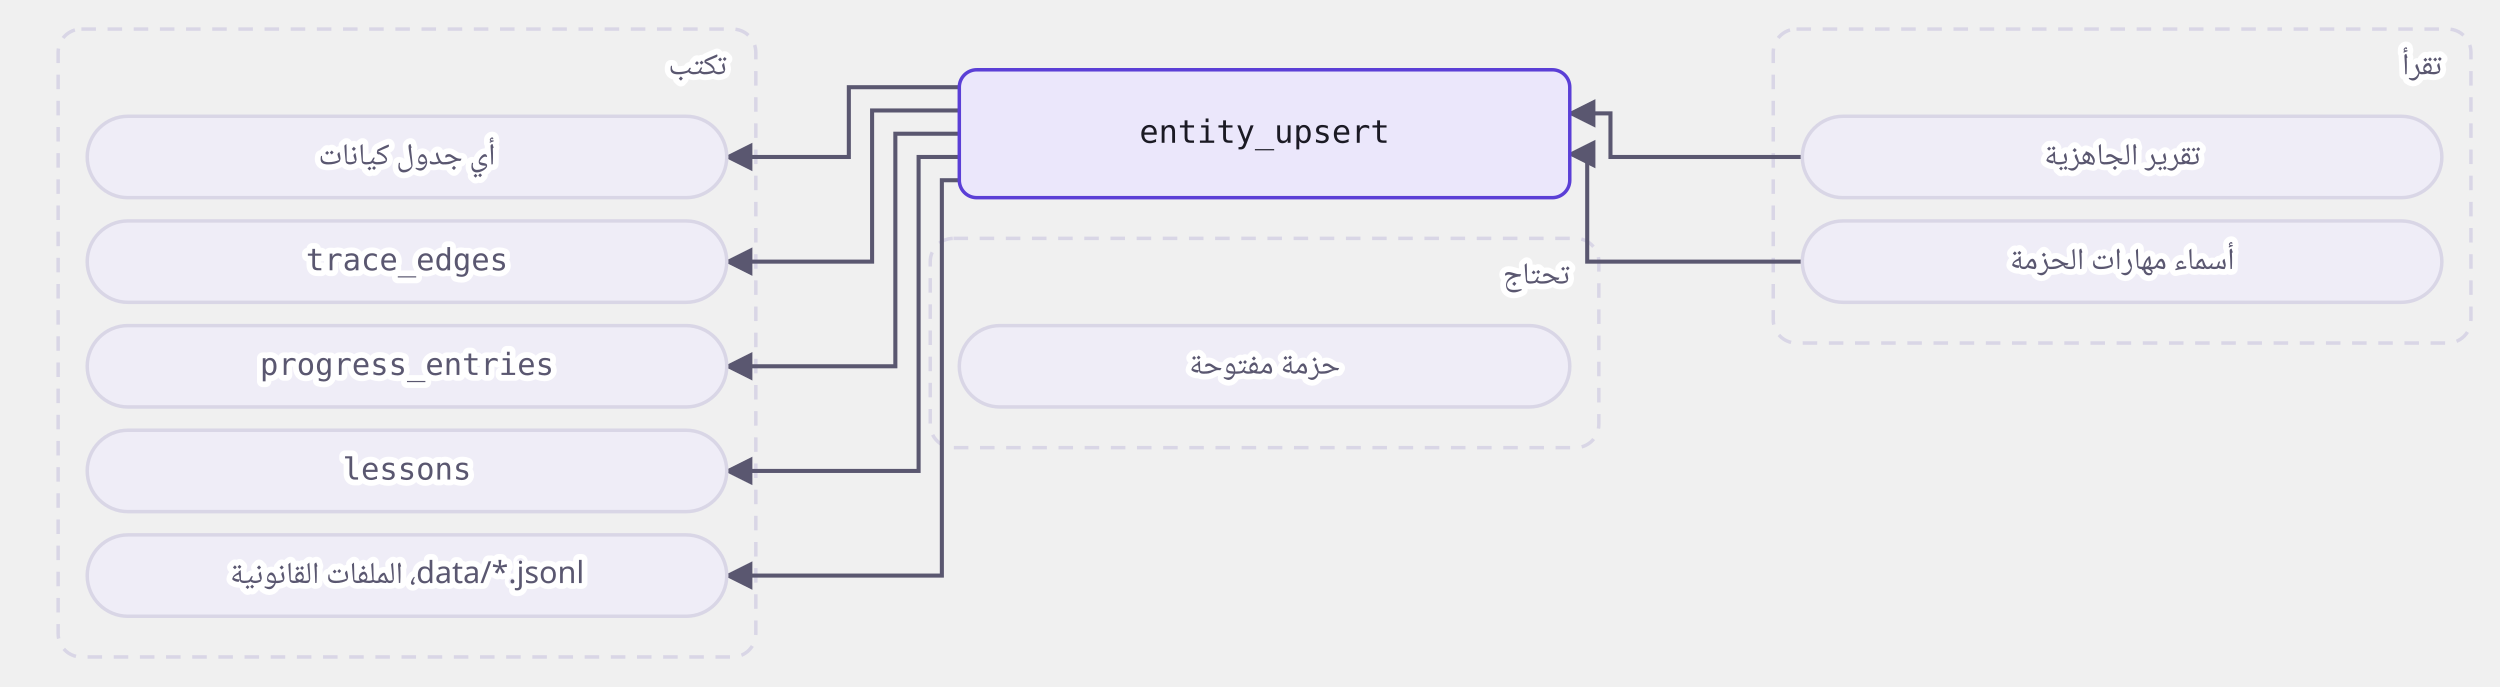
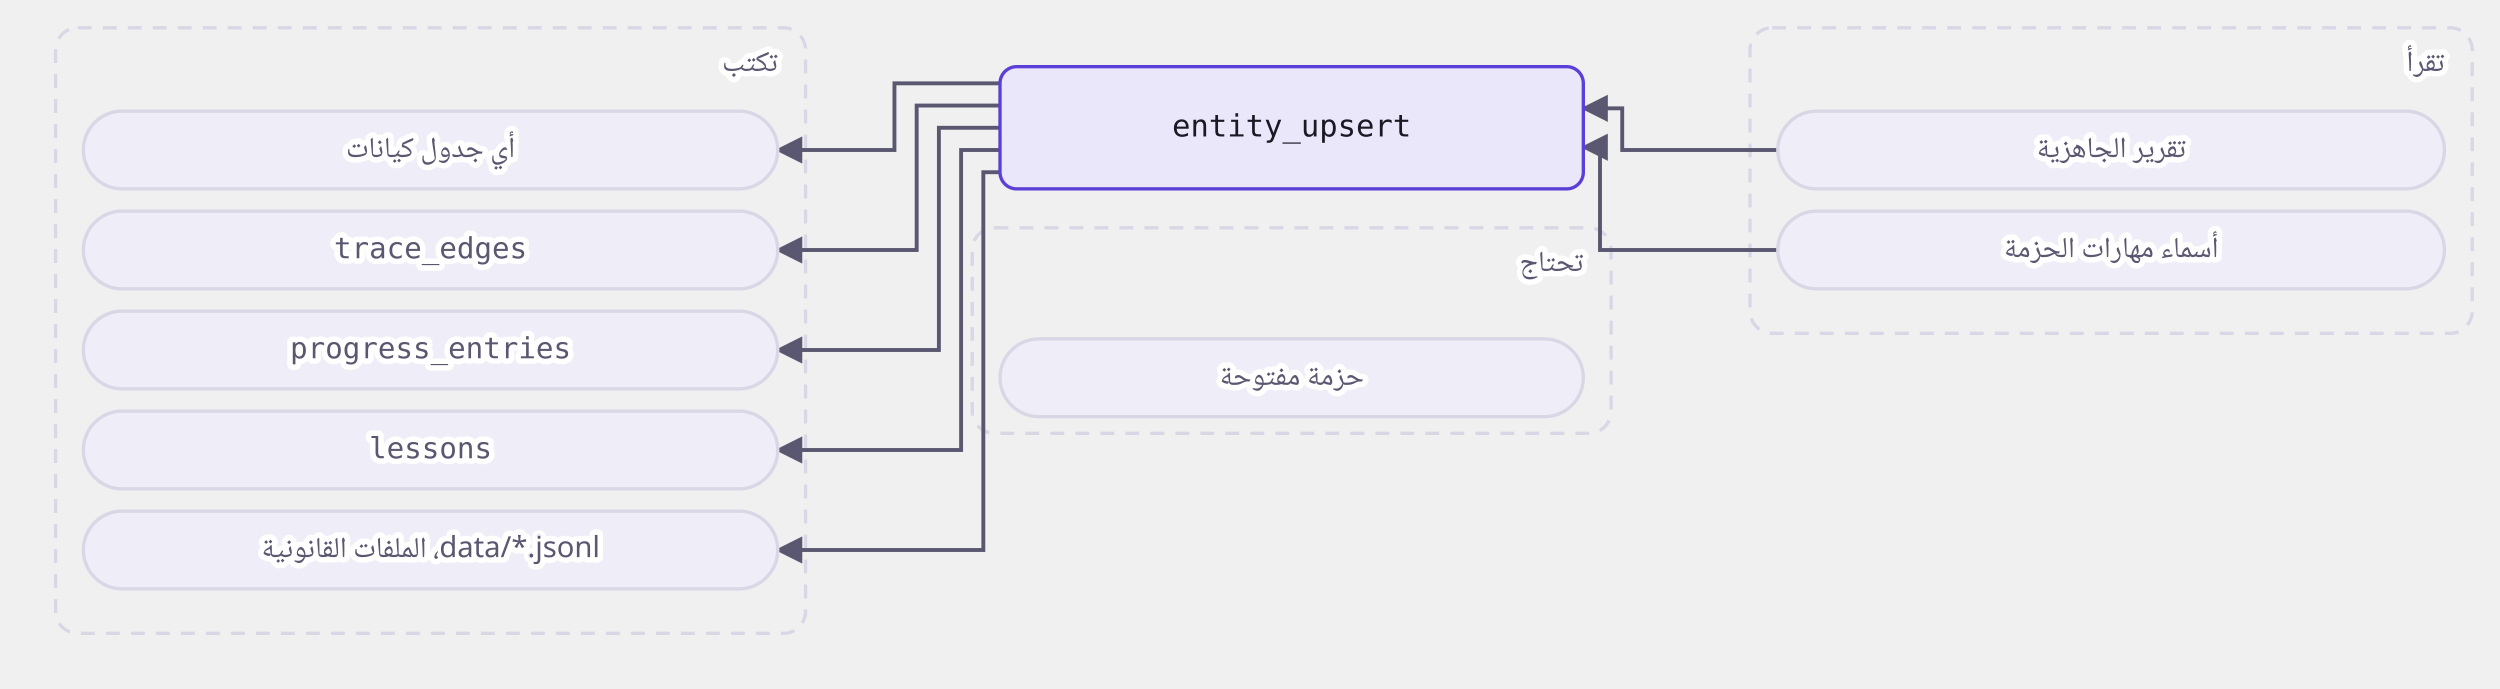
- <svg xmlns="http://www.w3.org/2000/svg" class="dia" lang="ar" viewBox="0 0 860 236" width="860" height="236" role="img" aria-label="ما تحتاجه الأداة قبل أن تعمل، وما تقرأه، وما تكتبه. كل ادّعاء مثبَّت بسطر من الخادم.">
+ <svg xmlns="http://www.w3.org/2000/svg" class="dia" lang="ar" viewBox="0 0 900 248" width="900" height="248" role="img" aria-label="ما تحتاجه الأداة قبل أن تعمل، وما تقرأه، وما تكتبه. كل ادّعاء مثبَّت بسطر من الخادم.">
  <style>svg{font-family:"Noto Naskh Arabic", "Segoe UI", Tahoma, serif;color:#1b1a24;direction:rtl}text{fill:currentColor}.box{fill:#efedf7;stroke:#d9d6e6;stroke-width:1.2}.box.acc{fill:#ebe7fb;stroke:#5b3fd6}.box.good{fill:#e0efe6;stroke:#1f8a4c}.box.bad{fill:#f8e7e7;stroke:#c23b36}.box.warn{fill:#f3ebdd;stroke:#a8700f}.box.frame{fill:none;stroke:#d9d6e6;stroke-dasharray:5 4}.frame .lbl{fill:#5a5770}.edge{fill:none;stroke:#5a5770;stroke-width:1.4}.edge.acc{stroke:#5b3fd6;stroke-width:1.8}.edge.loop{stroke-dasharray:4 3}.lbl{font-size:12px}.lbl.small{font-size:10.5px;fill:#5a5770;paint-order:stroke fill;stroke:#ffffff;stroke-width:4px;stroke-linejoin:round}.lbl.strong{font-weight:600;font-size:13px}.num{font-family:Consolas, Menlo, monospace;font-size:11px;direction:ltr;unicode-bidi:isolate}.arrow{fill:#5a5770}.arrow.acc{fill:#5b3fd6}</style>
  <defs>
    <marker id="ar-fx-entity_upsert-ar" viewBox="0 0 10 10" refX="9" refY="5" markerWidth="7" markerHeight="7" orient="auto-start-reverse">
      <path d="M0 0L10 5L0 10z" class="arrow" />
    </marker>
    <marker id="ara-fx-entity_upsert-ar" viewBox="0 0 10 10" refX="9" refY="5" markerWidth="7" markerHeight="7" orient="auto-start-reverse">
      <path d="M0 0L10 5L0 10z" class="arrow acc" />
    </marker>
  </defs>
  <g class="frame">
-     <rect class="box frame" x="610.0" y="10" width="240" height="108" rx="8" />
-     <text class="lbl small" x="840.0" y="23.0" text-anchor="start" dominant-baseline="middle">تقرأ</text>
+     <rect class="box frame" x="630.0" y="10" width="260" height="110" rx="8" />
+     <text class="lbl small" x="880.0" y="23.0" text-anchor="start" dominant-baseline="middle">تقرأ</text>
  </g>
  <g class="frame">
-     <rect class="box frame" x="20.0" y="10" width="240" height="216" rx="8" />
-     <text class="lbl small" x="250.0" y="23.0" text-anchor="start" dominant-baseline="middle">تكتب</text>
+     <rect class="box frame" x="20.0" y="10" width="270" height="218" rx="8" />
+     <text class="lbl small" x="280.0" y="23.0" text-anchor="start" dominant-baseline="middle">تكتب</text>
  </g>
  <g class="frame">
-     <rect class="box frame" x="320.0" y="82" width="230" height="72" rx="8" />
-     <text class="lbl small" x="540.0" y="95.0" text-anchor="start" dominant-baseline="middle">تحتاج</text>
+     <rect class="box frame" x="350.0" y="82" width="230" height="74" rx="8" />
+     <text class="lbl small" x="570.0" y="95.0" text-anchor="start" dominant-baseline="middle">تحتاج</text>
  </g>
-   <path class="edge  draw" marker-end="url(#ar-fx-entity_upsert-ar)" d="M620.0 54.0 L554.0 54.0 L554.0 39.0 L540.0 39.0" />
-   <path class="edge  draw" marker-end="url(#ar-fx-entity_upsert-ar)" d="M620.0 90.0 L546.0 90.0 L546.0 53.0 L540.0 53.0" />
-   <path class="edge  draw" marker-end="url(#ar-fx-entity_upsert-ar)" d="M330.0 30.0 L292.0 30.0 L292.0 54.0 L250.0 54.0" />
-   <path class="edge  draw" marker-end="url(#ar-fx-entity_upsert-ar)" d="M330.0 38.0 L300.0 38.0 L300.0 90.0 L250.0 90.0" />
-   <path class="edge  draw" marker-end="url(#ar-fx-entity_upsert-ar)" d="M330.0 46.0 L308.0 46.0 L308.0 126.0 L250.0 126.0" />
-   <path class="edge  draw" marker-end="url(#ar-fx-entity_upsert-ar)" d="M330.0 54.0 L316.0 54.0 L316.0 162.0 L250.0 162.0" />
-   <path class="edge  draw" marker-end="url(#ar-fx-entity_upsert-ar)" d="M330.0 62.0 L324.0 62.0 L324.0 198.0 L250.0 198.0" />
+   <path class="edge  draw" marker-end="url(#ar-fx-entity_upsert-ar)" d="M640.0 54.0 L584.0 54.0 L584.0 39.0 L570.0 39.0" />
+   <path class="edge  draw" marker-end="url(#ar-fx-entity_upsert-ar)" d="M640.0 90.0 L576.0 90.0 L576.0 53.0 L570.0 53.0" />
+   <path class="edge  draw" marker-end="url(#ar-fx-entity_upsert-ar)" d="M360.0 30.0 L322.0 30.0 L322.0 54.0 L280.0 54.0" />
+   <path class="edge  draw" marker-end="url(#ar-fx-entity_upsert-ar)" d="M360.0 38.0 L330.0 38.0 L330.0 90.0 L280.0 90.0" />
+   <path class="edge  draw" marker-end="url(#ar-fx-entity_upsert-ar)" d="M360.0 46.0 L338.0 46.0 L338.0 126.0 L280.0 126.0" />
+   <path class="edge  draw" marker-end="url(#ar-fx-entity_upsert-ar)" d="M360.0 54.0 L346.0 54.0 L346.0 162.0 L280.0 162.0" />
+   <path class="edge  draw" marker-end="url(#ar-fx-entity_upsert-ar)" d="M360.0 62.0 L354.0 62.0 L354.0 198.0 L280.0 198.0" />
+   <g data-key="l0">
+     <rect class="box pill" x="640.0" y="40" width="240" height="28" rx="14.0" />
+     <text class="lbl small" x="760.0" y="54.0" text-anchor="middle" dominant-baseline="middle">تقرير الجاهزية</text>
+   </g>
+   <g data-key="l1">
+     <rect class="box pill" x="640.0" y="76" width="240" height="28" rx="14.0" />
+     <text class="lbl small" x="760.0" y="90.0" text-anchor="middle" dominant-baseline="middle">أسماء مهارات الحزمة</text>
+   </g>
  <g data-key="r0">
-     <rect class="box pill" x="620.0" y="40" width="220" height="28" rx="14.0" />
-     <text class="lbl small" x="730.0" y="54.0" text-anchor="middle" dominant-baseline="middle">تقرير الجاهزية</text>
+     <rect class="box pill" x="30.0" y="40" width="250" height="28" rx="14.0" />
+     <text class="lbl small" x="155.0" y="54.0" text-anchor="middle" dominant-baseline="middle">أي جدول كيانات</text>
  </g>
  <g data-key="r1">
-     <rect class="box pill" x="620.0" y="76" width="220" height="28" rx="14.0" />
-     <text class="lbl small" x="730.0" y="90.0" text-anchor="middle" dominant-baseline="middle">أسماء مهارات الحزمة</text>
+     <rect class="box pill" x="30.0" y="76" width="250" height="28" rx="14.0" />
+     <text class="lbl num small" x="155.0" y="90.0" text-anchor="middle" dominant-baseline="middle" style="direction:ltr;unicode-bidi:isolate">⁦trace_edges⁩</text>
  </g>
-   <g data-key="w0">
-     <rect class="box pill" x="30.0" y="40" width="220" height="28" rx="14.0" />
-     <text class="lbl small" x="140.0" y="54.0" text-anchor="middle" dominant-baseline="middle">أي جدول كيانات</text>
+   <g data-key="r2">
+     <rect class="box pill" x="30.0" y="112" width="250" height="28" rx="14.0" />
+     <text class="lbl num small" x="155.0" y="126.0" text-anchor="middle" dominant-baseline="middle" style="direction:ltr;unicode-bidi:isolate">⁦progress_entries⁩</text>
  </g>
-   <g data-key="w1">
-     <rect class="box pill" x="30.0" y="76" width="220" height="28" rx="14.0" />
-     <text class="lbl num small" x="140.0" y="90.0" text-anchor="middle" dominant-baseline="middle" style="direction:ltr;unicode-bidi:isolate">⁦trace_edges⁩</text>
+   <g data-key="r3">
+     <rect class="box pill" x="30.0" y="148" width="250" height="28" rx="14.0" />
+     <text class="lbl num small" x="155.0" y="162.0" text-anchor="middle" dominant-baseline="middle" style="direction:ltr;unicode-bidi:isolate">⁦lessons⁩</text>
  </g>
-   <g data-key="w2">
-     <rect class="box pill" x="30.0" y="112" width="220" height="28" rx="14.0" />
-     <text class="lbl num small" x="140.0" y="126.0" text-anchor="middle" dominant-baseline="middle" style="direction:ltr;unicode-bidi:isolate">⁦progress_entries⁩</text>
+   <g data-key="r4">
+     <rect class="box pill" x="30.0" y="184" width="250" height="28" rx="14.0" />
+     <text class="lbl small" x="155.0" y="198.0" text-anchor="middle" dominant-baseline="middle">⁦data/*.jsonl⁩، الملفات القانونية</text>
  </g>
-   <g data-key="w3">
-     <rect class="box pill" x="30.0" y="148" width="220" height="28" rx="14.0" />
-     <text class="lbl num small" x="140.0" y="162.0" text-anchor="middle" dominant-baseline="middle" style="direction:ltr;unicode-bidi:isolate">⁦lessons⁩</text>
+   <g data-key="hub">
+     <rect class="box acc strong" x="360.0" y="24" width="210" height="44" rx="6" />
+     <text class="lbl num" x="465.0" y="46.0" text-anchor="middle" dominant-baseline="middle" style="direction:ltr;unicode-bidi:isolate">⁦entity_upsert⁩</text>
  </g>
-   <g data-key="w4">
-     <rect class="box pill" x="30.0" y="184" width="220" height="28" rx="14.0" />
-     <text class="lbl small" x="140.0" y="198.0" text-anchor="middle" dominant-baseline="middle">⁦data/*.jsonl⁩، الملفات القانونية</text>
-   </g>
-   <g data-key="tool">
-     <rect class="box acc strong" x="330.0" y="24" width="210" height="44" rx="6" />
-     <text class="lbl num" x="435.0" y="46.0" text-anchor="middle" dominant-baseline="middle" style="direction:ltr;unicode-bidi:isolate">⁦entity_upsert⁩</text>
-   </g>
-   <g data-key="n0">
-     <rect class="box pill" x="330.0" y="112" width="210" height="28" rx="14.0" />
-     <text class="lbl small" x="435.0" y="126.0" text-anchor="middle" dominant-baseline="middle">حزمة مفتوحة</text>
+   <g data-key="b0">
+     <rect class="box pill" x="360.0" y="122" width="210" height="28" rx="14.0" />
+     <text class="lbl small" x="465.0" y="136.0" text-anchor="middle" dominant-baseline="middle">حزمة مفتوحة</text>
  </g>
</svg>
